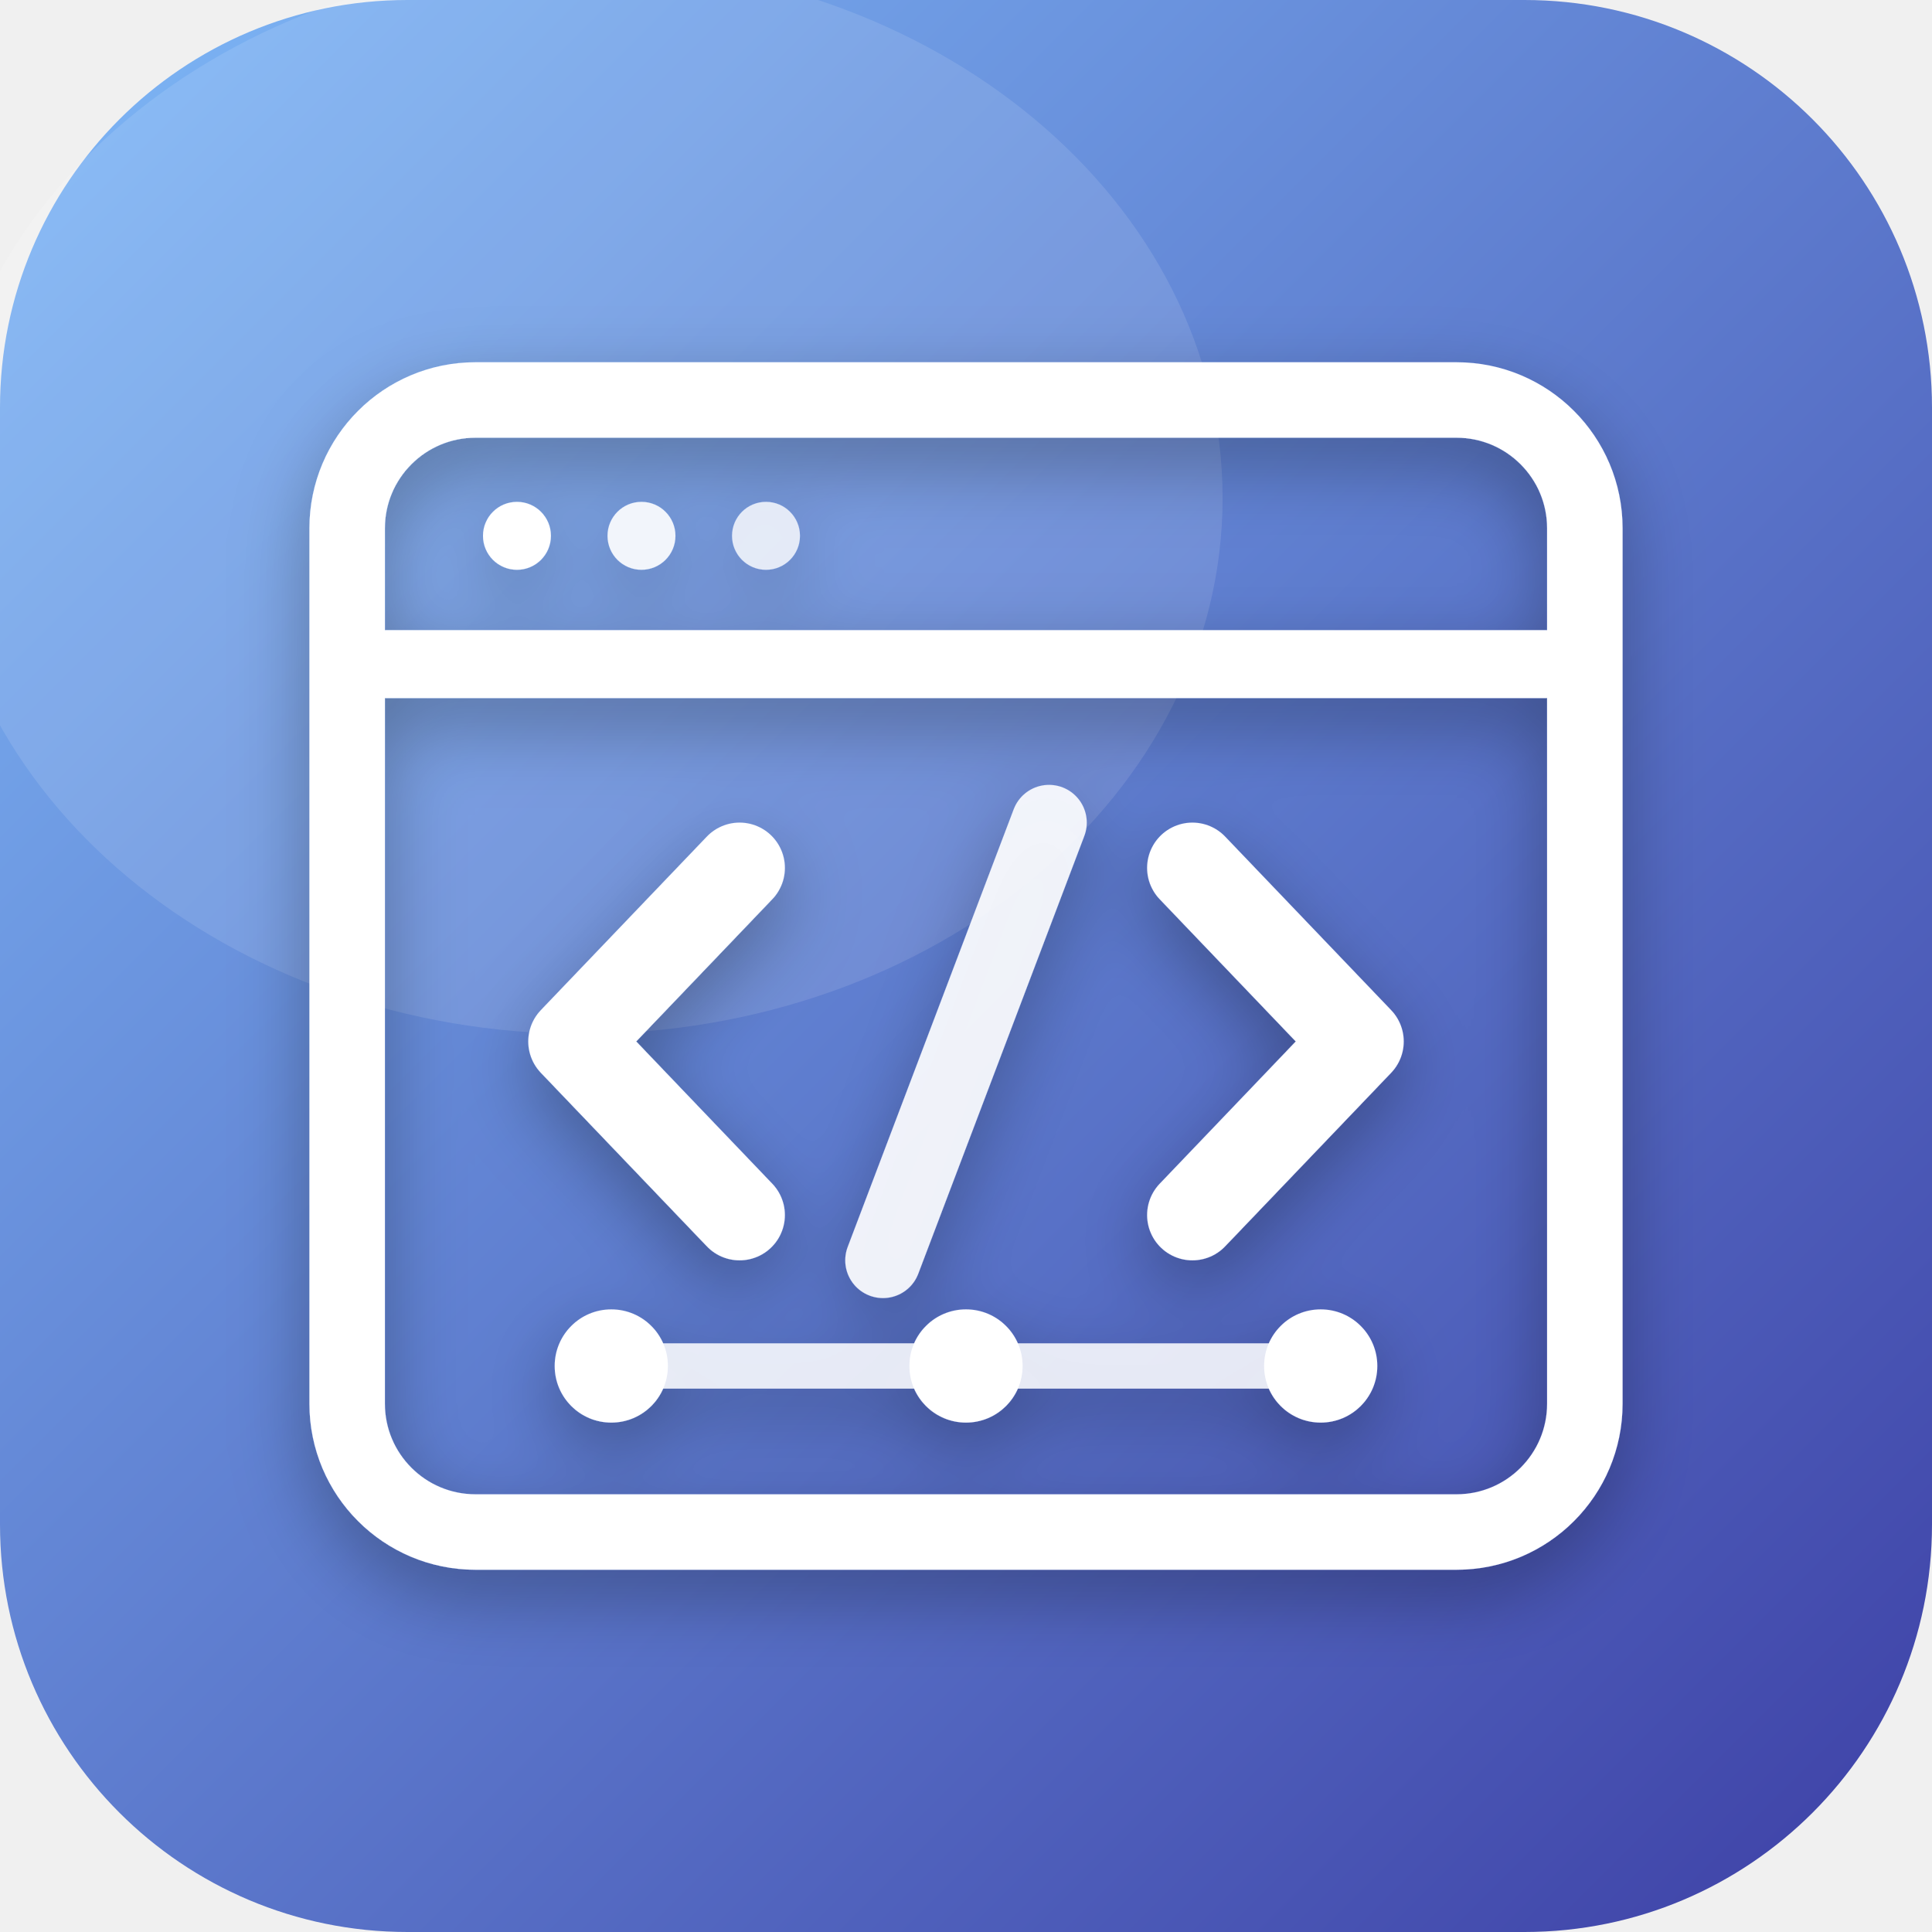
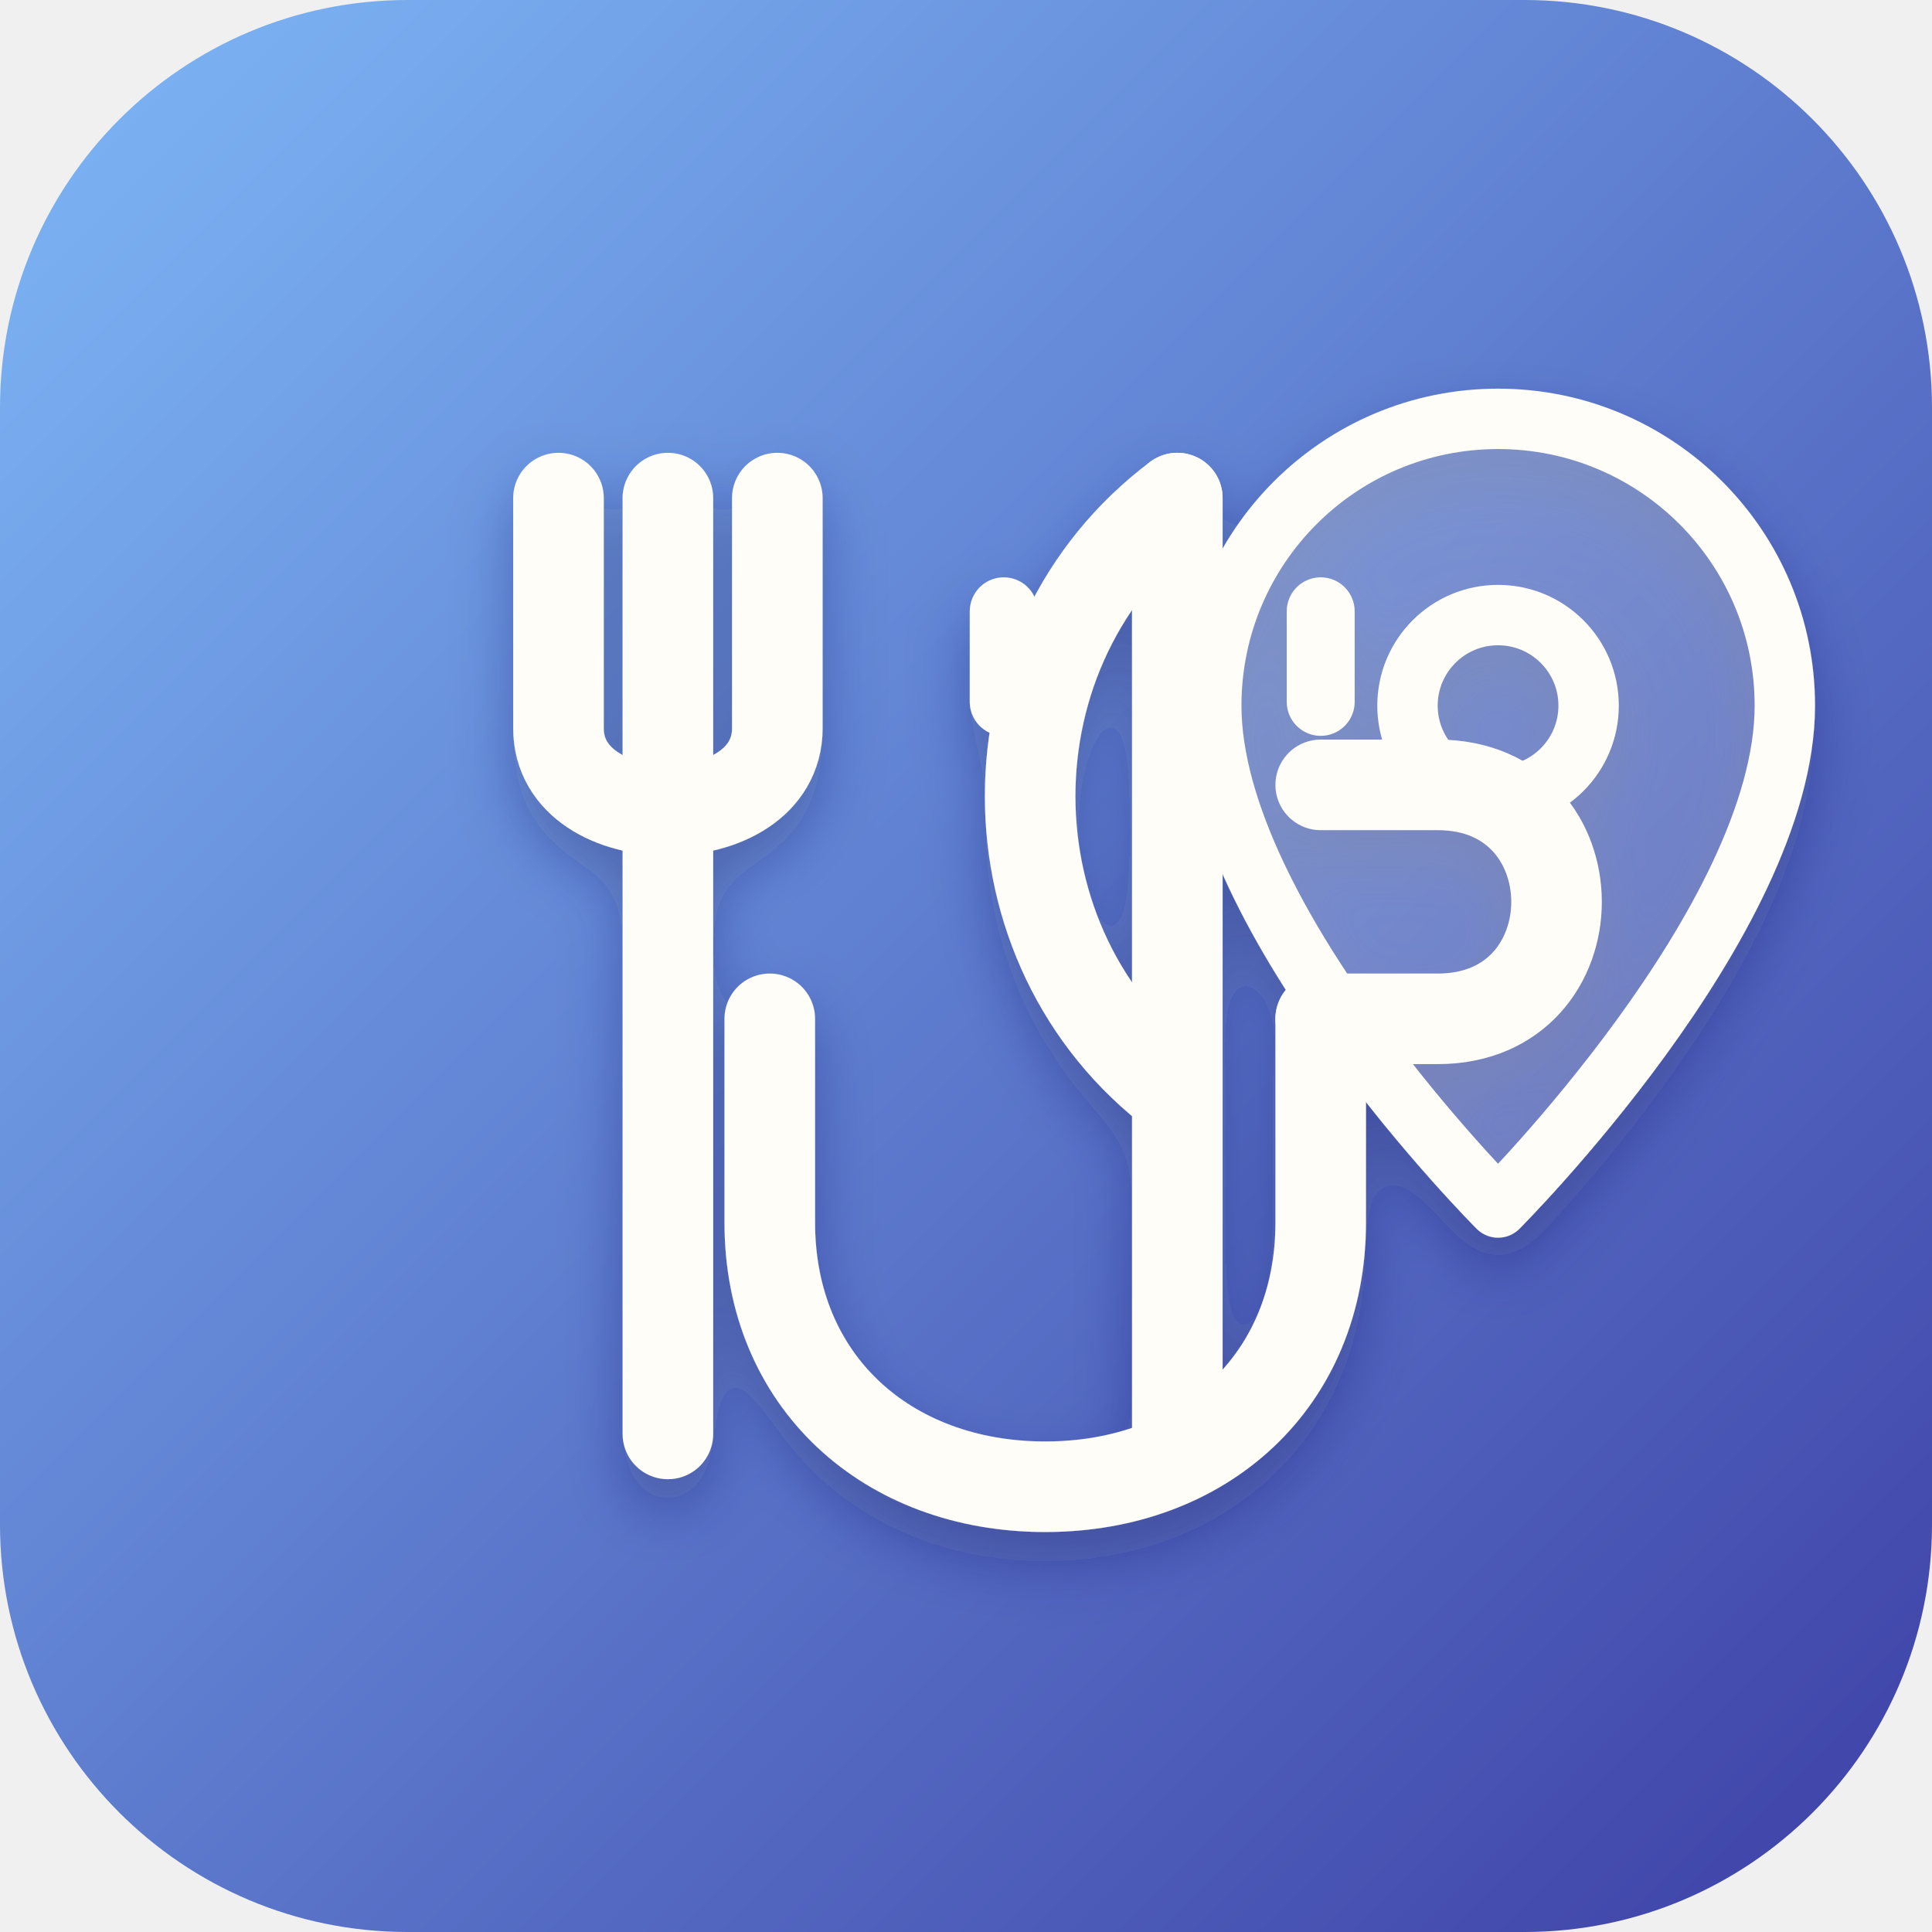
- <svg xmlns="http://www.w3.org/2000/svg" viewBox="0 0 512 512" width="512" height="512" role="img" aria-labelledby="title desc">
+ <svg xmlns="http://www.w3.org/2000/svg" width="512" height="512" viewBox="0 0 512 512" role="img" aria-labelledby="title desc">
  <defs>
-     <linearGradient id="bgGrad" x1="0%" y1="0%" x2="100%" y2="100%">
-       <stop offset="0%" stop-color="#7eb8f7" />
-       <stop offset="100%" stop-color="#3d3fa5" />
+     <linearGradient id="gf-gradient" x1="0" y1="0" x2="1" y2="1">
+       <stop offset="0" stop-color="#7eb8f7" />
+       <stop offset="1" stop-color="#3d3fa5" />
    </linearGradient>
-     <filter id="shadow" x="-15%" y="-15%" width="130%" height="140%">
-       <feDropShadow dx="0" dy="7" stdDeviation="10" flood-color="#000000" flood-opacity="0.3" />
+     <filter id="gf-shadow" x="-30%" y="-30%" width="160%" height="160%">
+       <feDropShadow dx="0" dy="8" stdDeviation="8" flood-color="#18235f" flood-opacity=".32" />
    </filter>
  </defs>
-   <rect width="512" height="512" rx="108" ry="108" fill="url(#bgGrad)" />
-   <ellipse cx="154" cy="132" rx="170" ry="142" fill="#ffffff" fill-opacity="0.11" />
-   <g fill="none" stroke="#ffffff" stroke-linecap="round" stroke-linejoin="round" filter="url(#shadow)">
-     <rect x="92" y="106" width="328" height="300" rx="34" stroke-width="20" />
-     <path d="M102 176h308" stroke-width="18" />
-     <circle cx="137" cy="142" r="9" fill="#ffffff" stroke="none" />
-     <circle cx="170" cy="142" r="9" fill="#ffffff" fill-opacity="0.9" stroke="none" />
-     <circle cx="203" cy="142" r="9" fill="#ffffff" fill-opacity="0.8" stroke="none" />
-     <path d="m196 230-44 46 44 46M316 230l44 46-44 46" stroke-width="24" />
-     <path d="m278 218-44 116" stroke-width="20" stroke-opacity="0.9" />
-     <path d="M162 362h188" stroke-width="12" stroke-opacity="0.85" />
-     <circle cx="162" cy="362" r="15" fill="#ffffff" stroke="none" />
-     <circle cx="256" cy="362" r="15" fill="#ffffff" stroke="none" />
-     <circle cx="350" cy="362" r="15" fill="#ffffff" stroke="none" />
+   <rect x="0" y="0" width="512" height="512" rx="108" ry="108" fill="url(#gf-gradient)" />
+   <g filter="url(#gf-shadow)" fill="none" stroke="#fffdf7" stroke-linecap="round" stroke-linejoin="round">
+     <path d="M148 132v61c0 29 58 29 58 0v-61" stroke-width="24" />
+     <path d="M177 132v248" stroke-width="24" />
+     <path d="M312 132v248" stroke-width="24" />
+     <path d="M312 132c-52 39-52 119 0 158" stroke-width="24" />
+     <path d="M350 208h31c42 0 42 62 0 62h-31" stroke-width="24" />
+     <path d="M350 270v54c0 42-31 70-73 70s-73-28-73-70v-54" stroke-width="24" />
+     <path d="M266 186v-24M350 186v-24" stroke-width="18" />
+     <path d="M397 111c-42 0-76 34-76 76 0 57 76 133 76 133s76-76 76-133c0-42-34-76-76-76Z" fill="#fffdf7" fill-opacity=".16" stroke-width="16" />
+     <circle cx="397" cy="187" r="24" stroke-width="16" />
  </g>
</svg>
